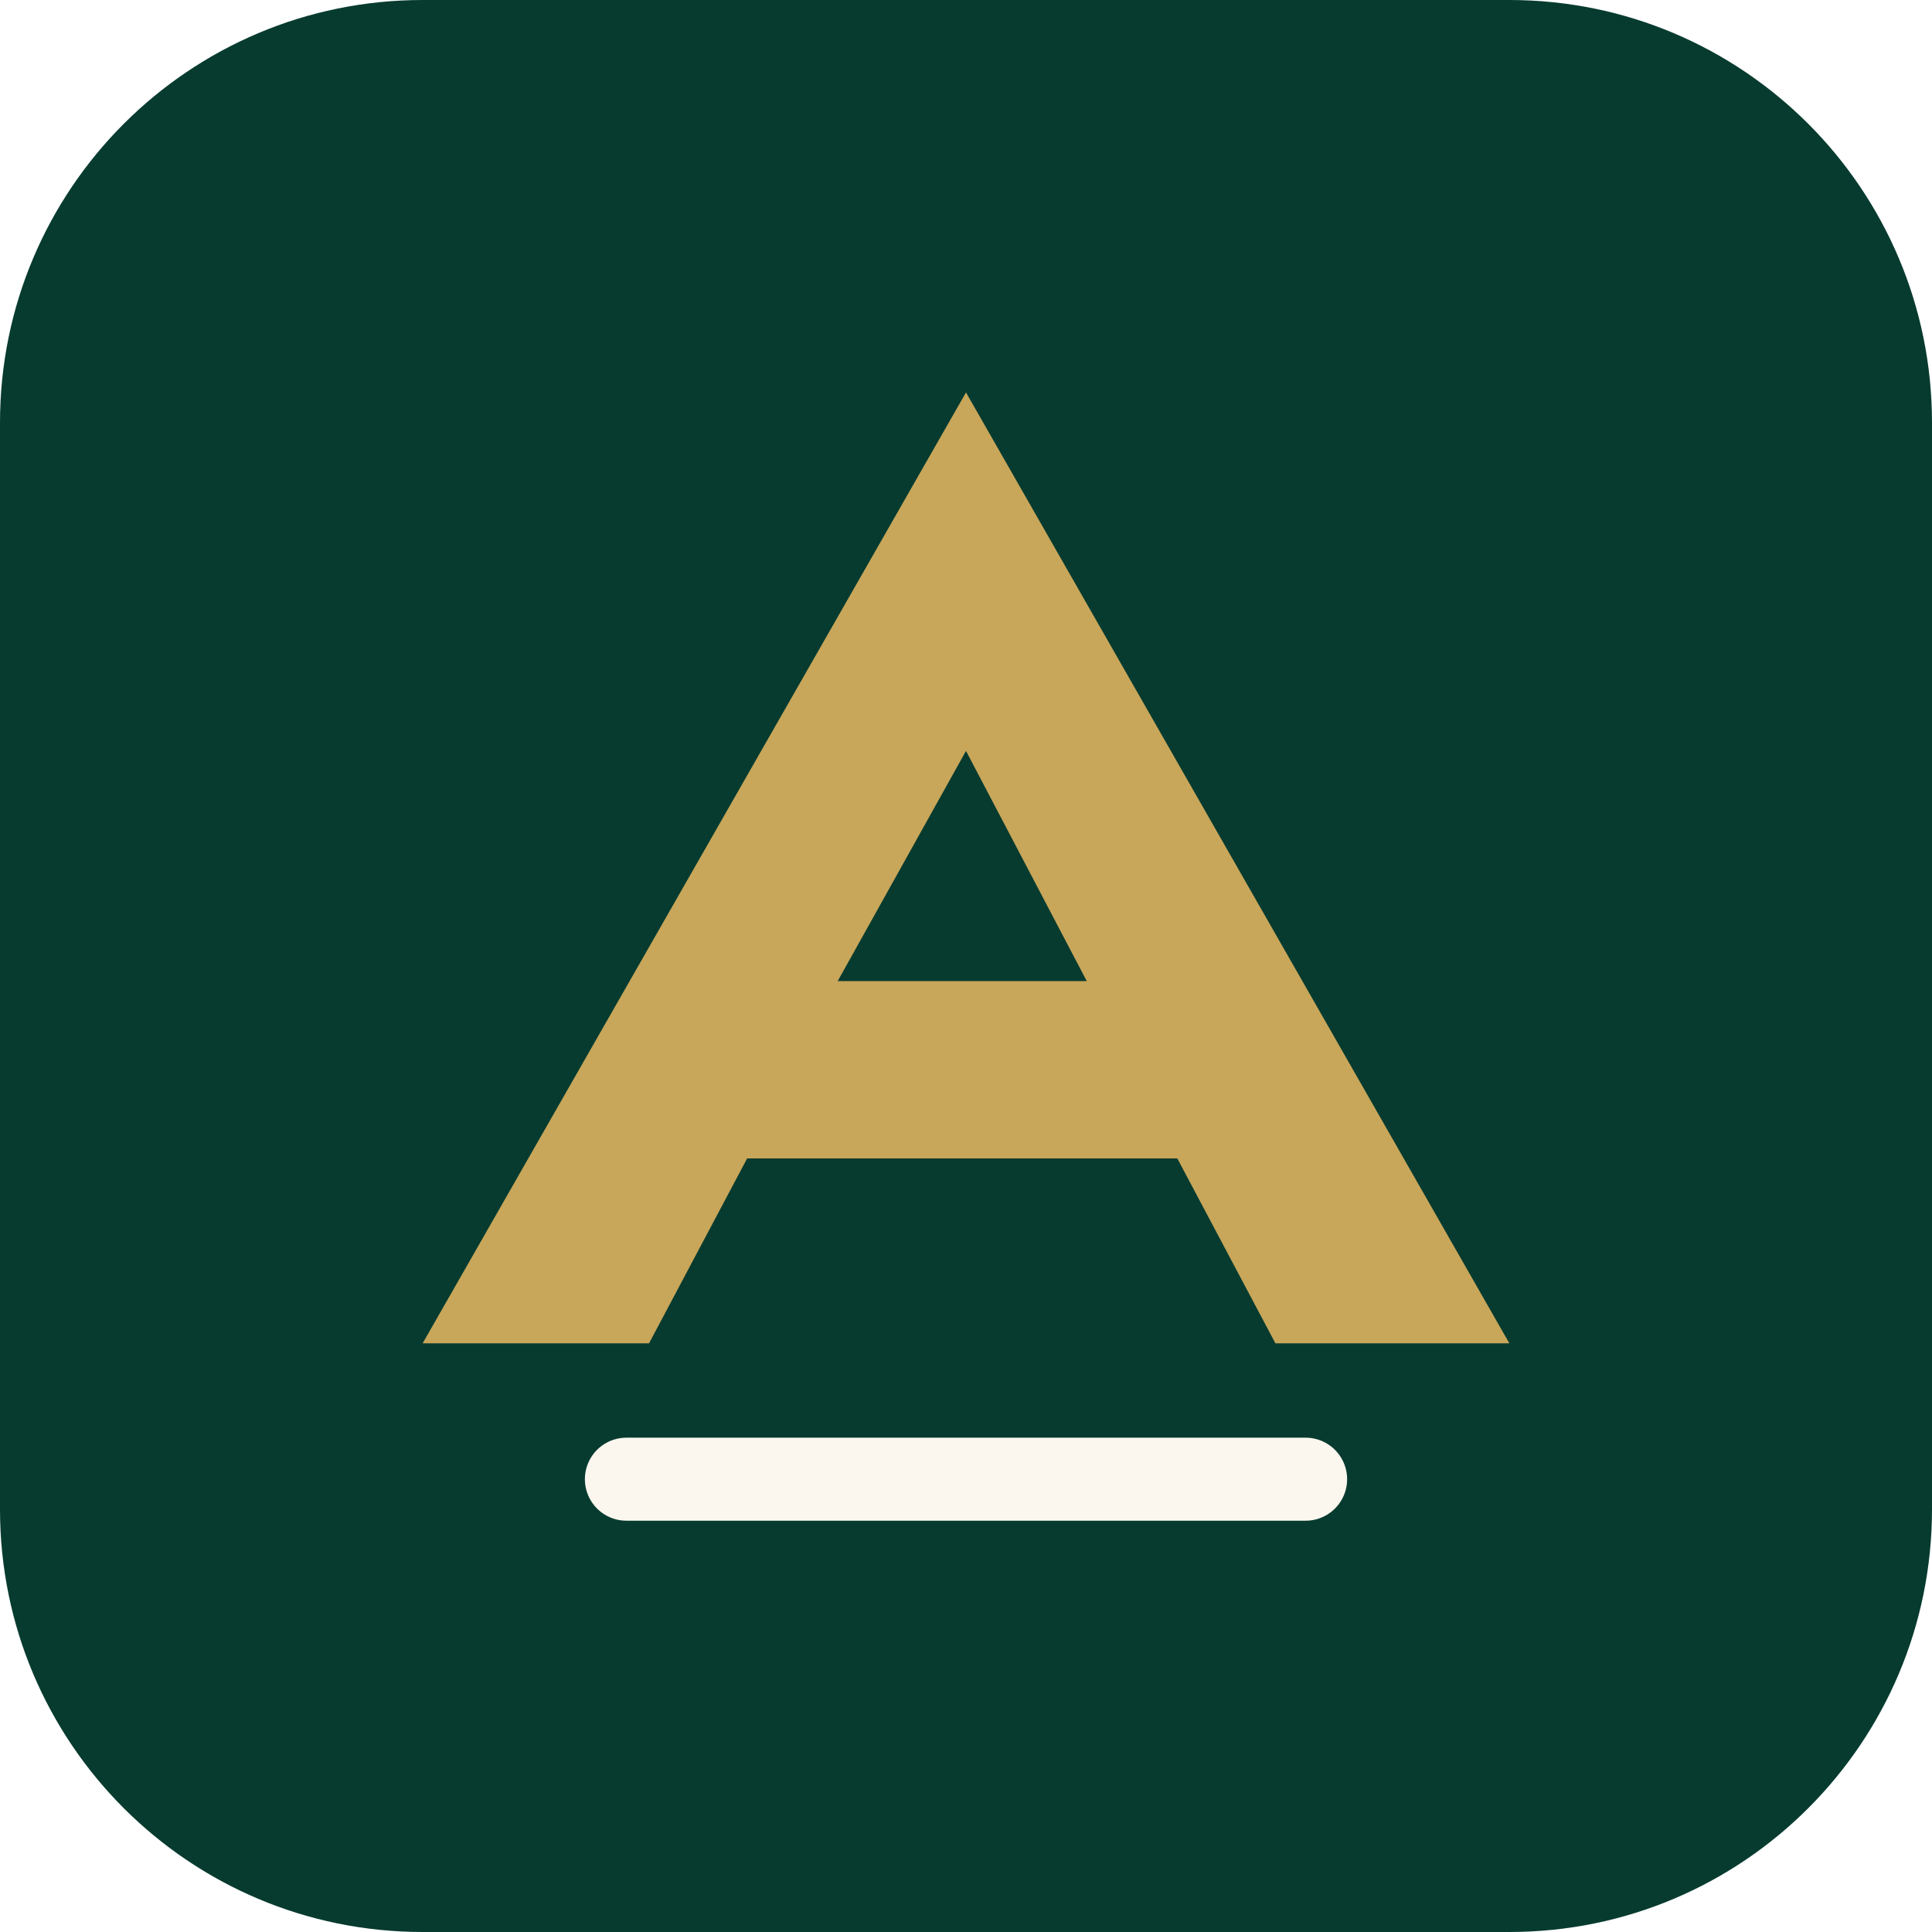
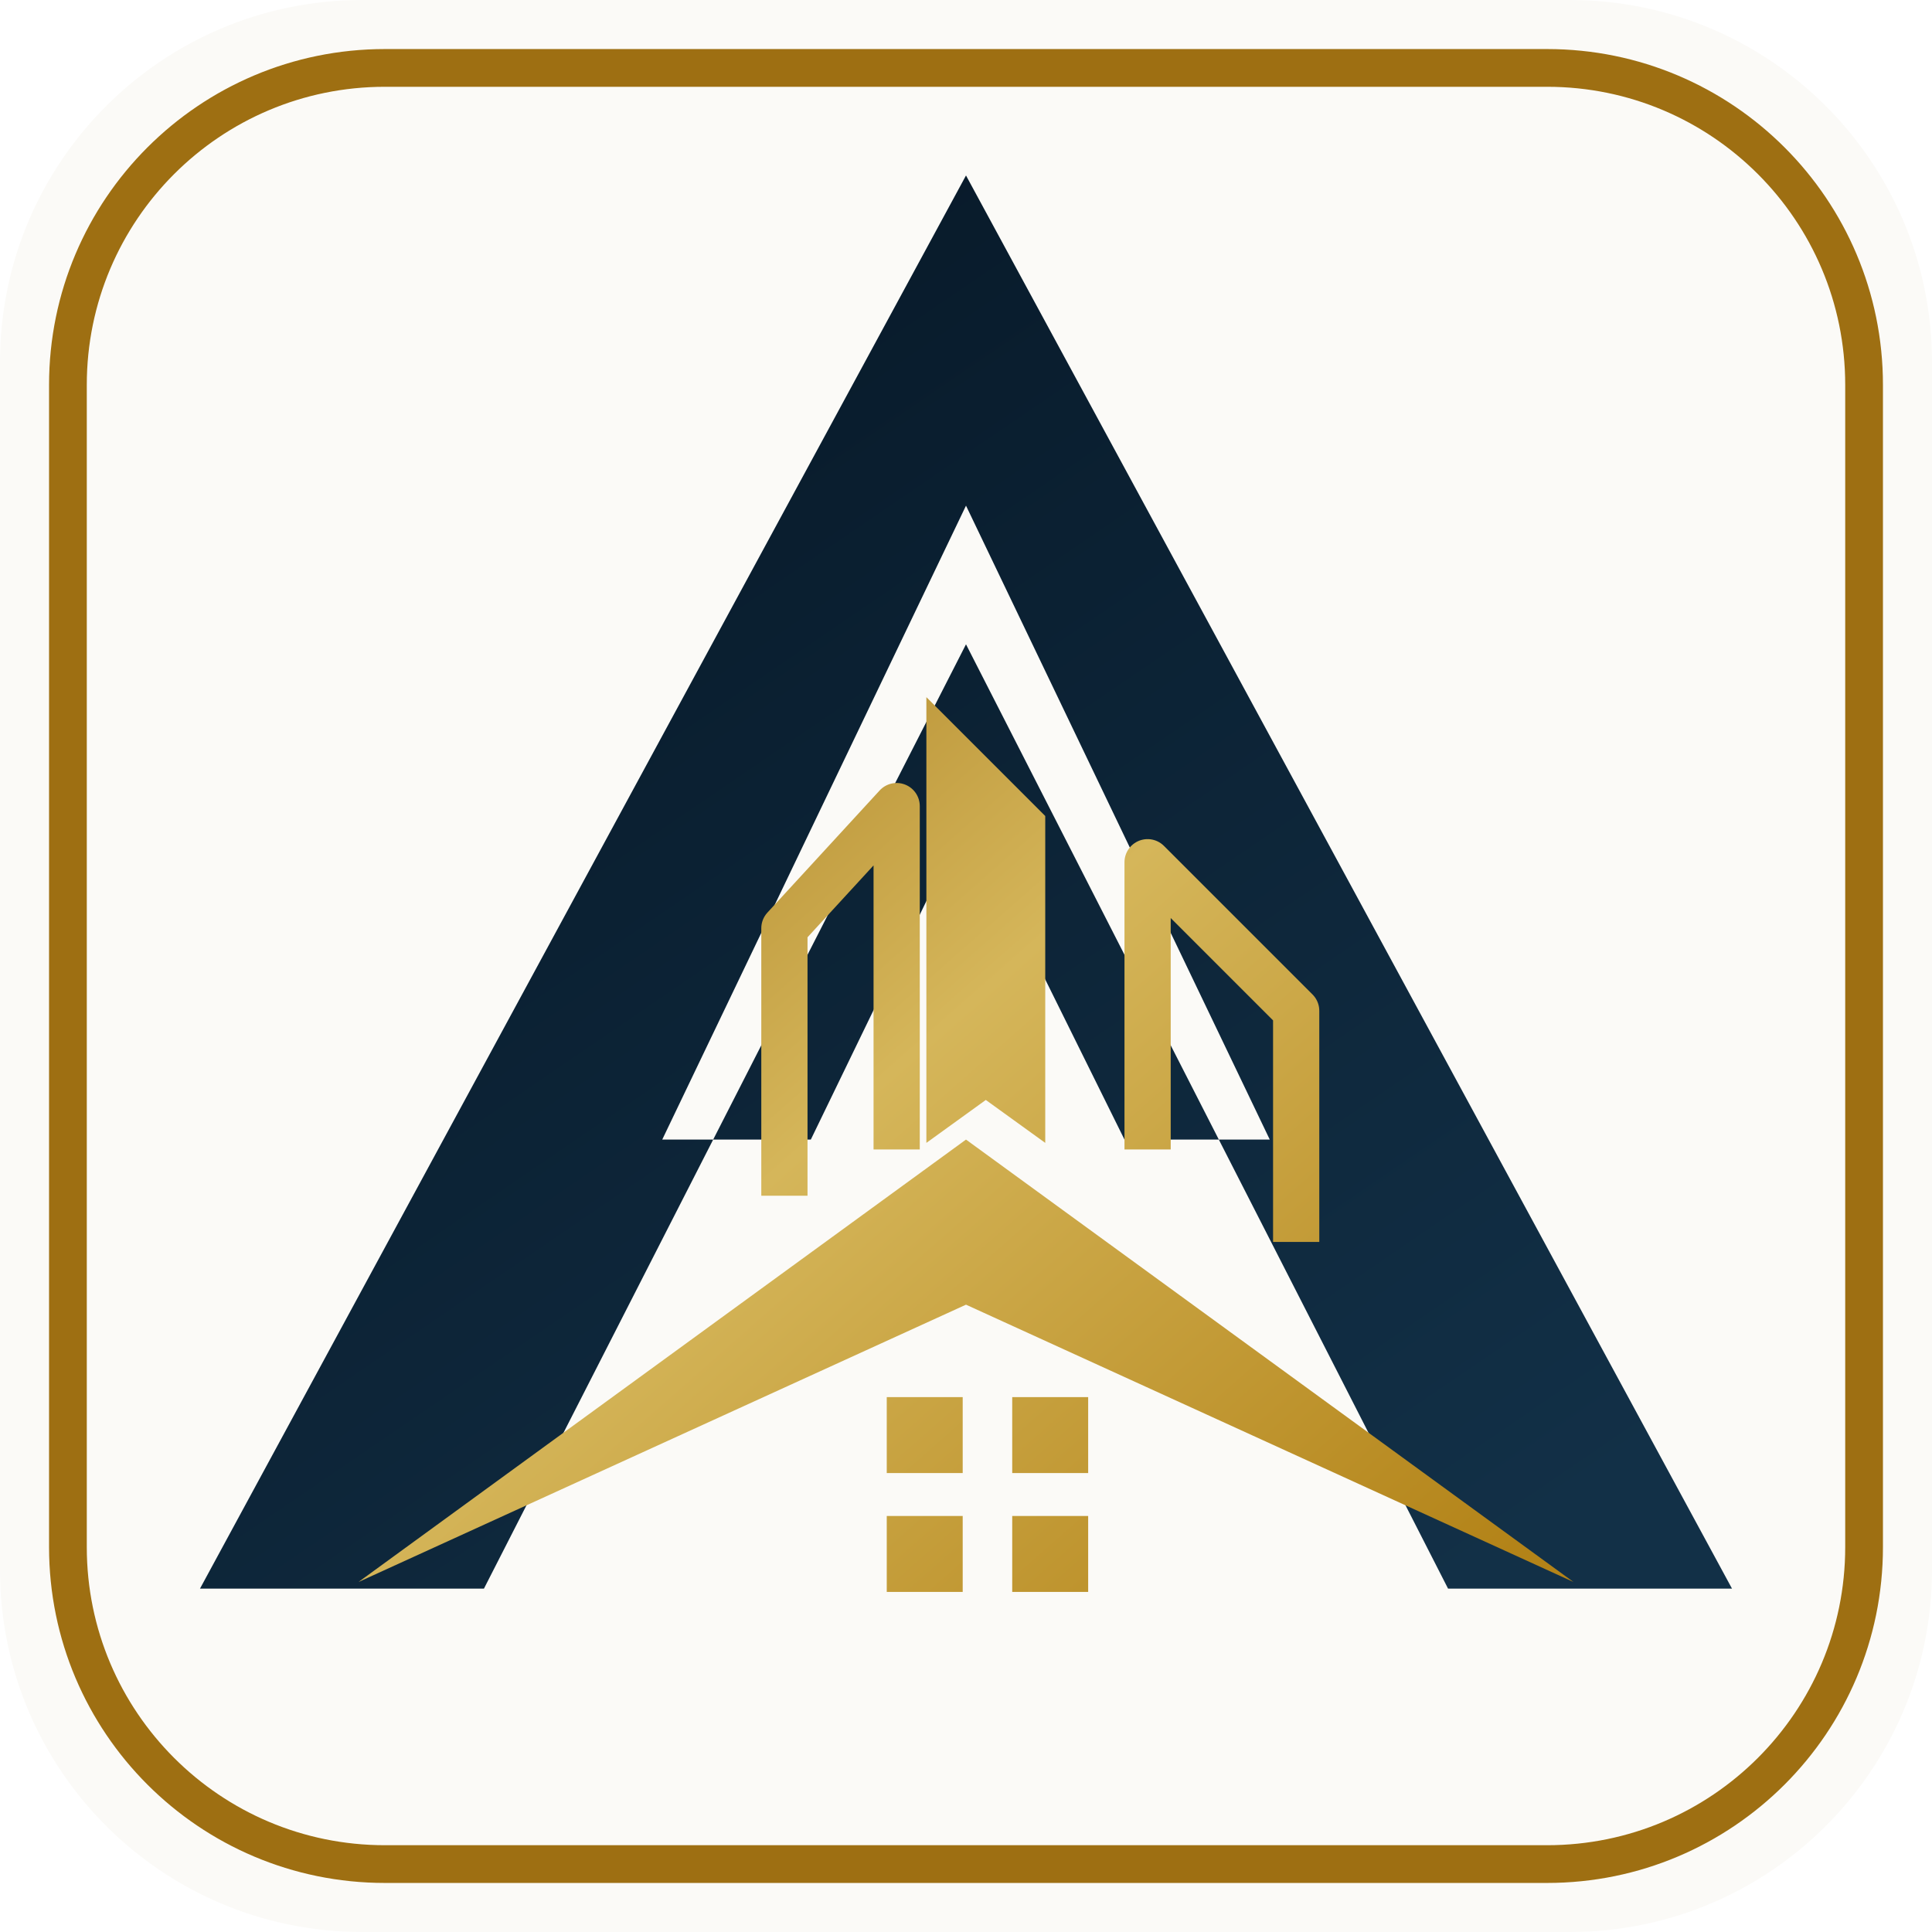
- <svg xmlns="http://www.w3.org/2000/svg" width="512" height="512" viewBox="0 0 512 512" fill="none">
-   <rect width="512" height="512" rx="112" fill="#073B2F" />
-   <path d="M112 356L256 104L400 356H338L312 307H198L172 356H112Z" fill="#C8A65A" />
-   <path d="M222 260H288L256 199L222 260Z" fill="#073B2F" />
-   <path d="M166 392H346" stroke="#FBF7EF" stroke-width="22" stroke-linecap="round" />
+ <svg xmlns="http://www.w3.org/2000/svg" width="512" height="512" viewBox="0 0 512 512" fill="none" role="img" aria-labelledby="title desc">
+   <rect width="512" height="512" rx="96" fill="#FBFAF7" />
+   <rect x="18" y="18" width="476" height="476" rx="84" fill="none" stroke="#9E6F12" stroke-width="10" />
+   <defs>
+     <linearGradient id="gold" x1="112" y1="120" x2="408" y2="456" gradientUnits="userSpaceOnUse">
+       <stop stop-color="#9E6F12" />
+       <stop offset="0.48" stop-color="#D5B65A" />
+       <stop offset="1" stop-color="#B38318" />
+     </linearGradient>
+     <linearGradient id="navy" x1="120" y1="40" x2="404" y2="456" gradientUnits="userSpaceOnUse">
+       <stop stop-color="#071827" />
+       <stop offset="1" stop-color="#123047" />
+     </linearGradient>
+   </defs>
+   <g transform="translate(32 22) scale(.875)">
+     <path fill="url(#navy)" fill-rule="evenodd" d="M256 28L488 456H402L256 170L110 456H24L256 28ZM256 128L164 320H209L256 223L304 320H348L256 128Z" />
+     <path fill="url(#gold)" d="M72 454L256 320L440 454L256 370L72 454Z" />
+     <path fill="url(#gold)" d="M244 186L280 222V321L262 308L244 321V186Z" />
+     <path fill="none" stroke="url(#gold)" stroke-width="14" stroke-linejoin="round" d="M201 337V256L235 219V323" />
+     <path fill="none" stroke="url(#gold)" stroke-width="14" stroke-linejoin="round" d="M311 323V236L356 281V351" />
+     <rect x="232" y="398" width="23" height="23" fill="url(#gold)" />
+     <rect x="270" y="398" width="23" height="23" fill="url(#gold)" />
+     <rect x="232" y="434" width="23" height="23" fill="url(#gold)" />
+     <rect x="270" y="434" width="23" height="23" fill="url(#gold)" />
+   </g>
</svg>
